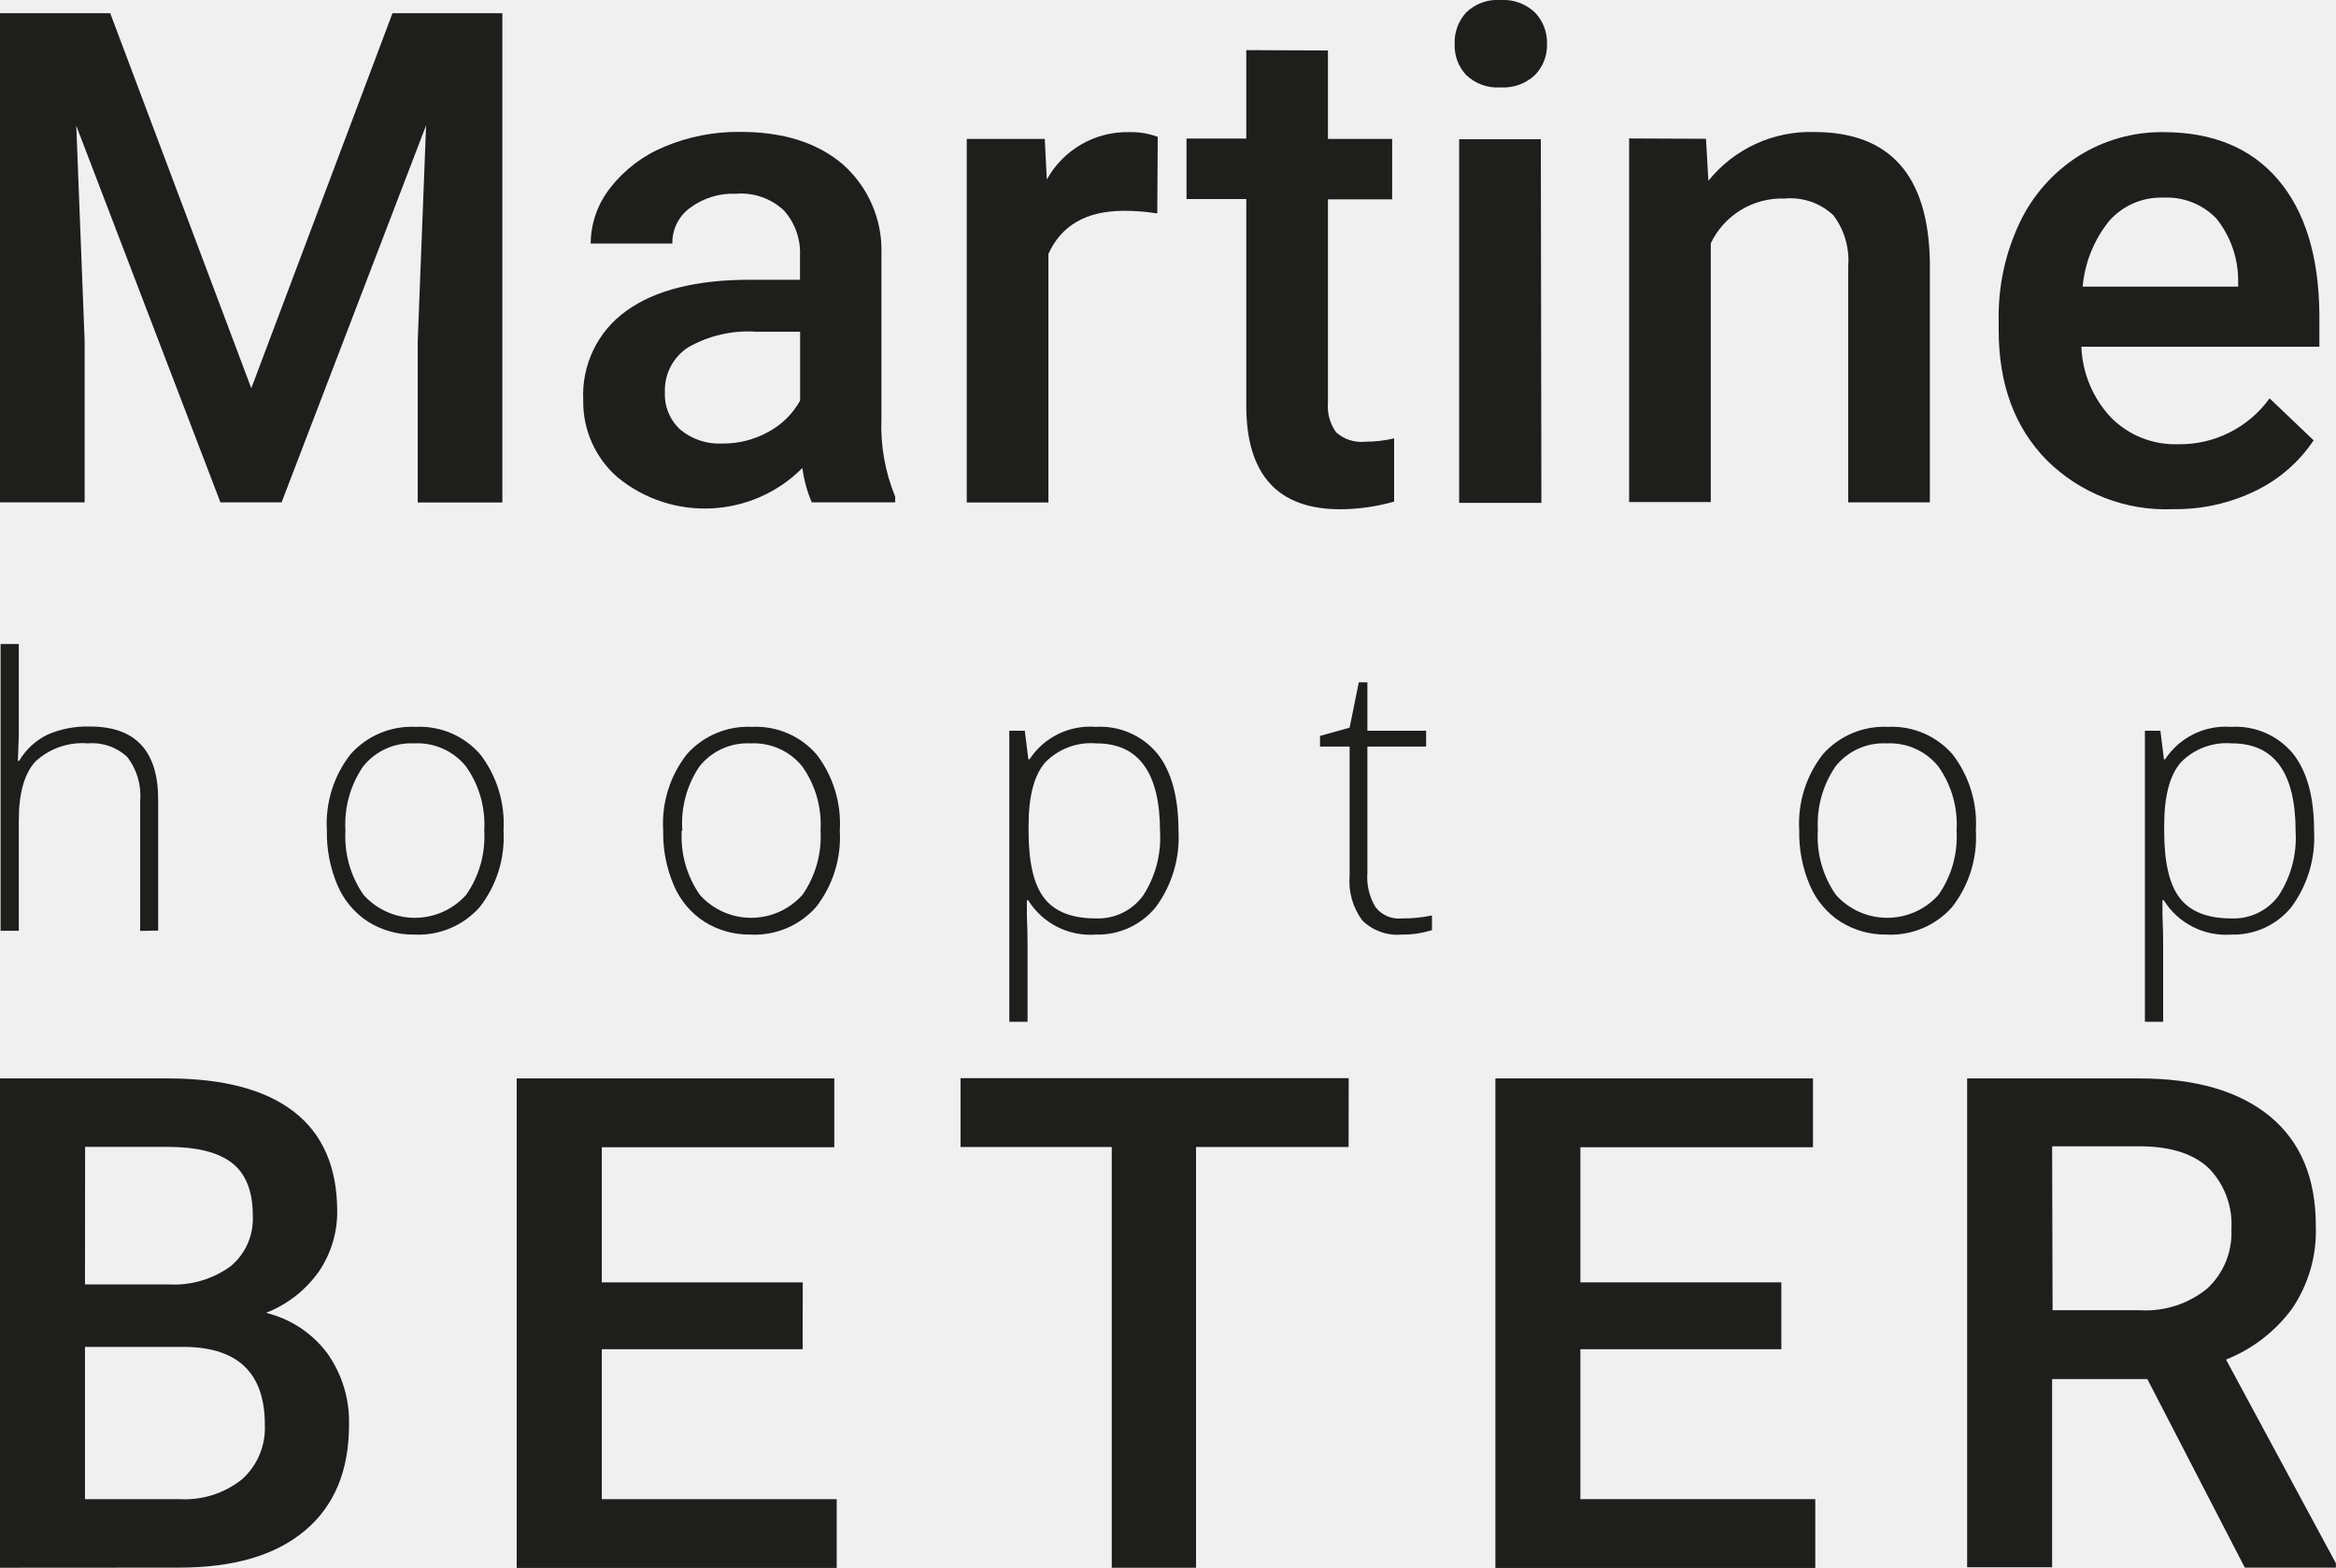
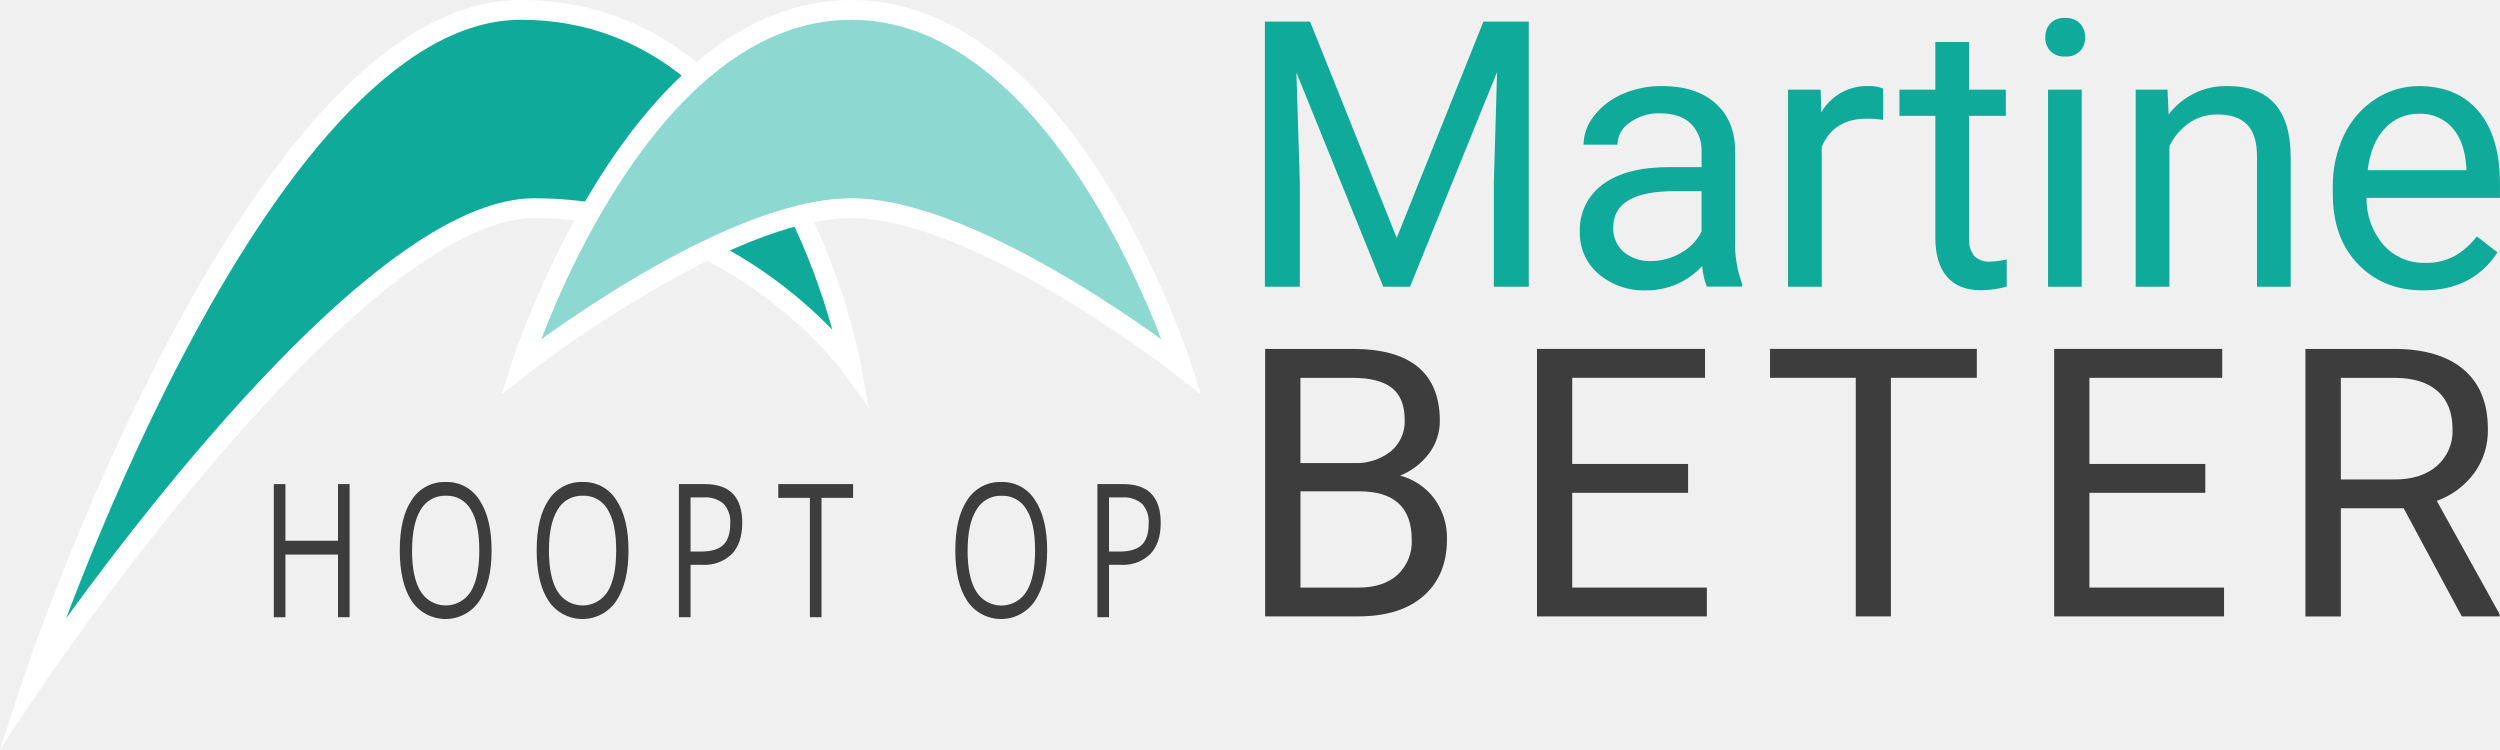
- <svg xmlns="http://www.w3.org/2000/svg" id="Layer_1" data-name="Layer 1" viewBox="0 0 203.67 136.67">
-   <path d="M186.39,348.92l12.3,32.7L211,348.92h9.58v42.66h-7.38V377.51l.73-18.81-12.6,32.87H196l-12.57-32.84.73,18.78v14.06h-7.38V348.92Z" transform="translate(-176.78 -347.77)" style="fill:#1e1e1c" />
-   <path d="M247.56,391.57a11,11,0,0,1-.82-3,12,12,0,0,1-16.11.82,8.72,8.72,0,0,1-3-6.74,9,9,0,0,1,3.76-7.78q3.76-2.71,10.77-2.71h4.37v-2.08a5.55,5.55,0,0,0-1.38-3.94,5.46,5.46,0,0,0-4.19-1.48,6.27,6.27,0,0,0-4,1.22A3.76,3.76,0,0,0,235.4,369h-7.12a7.9,7.9,0,0,1,1.73-4.88,11.52,11.52,0,0,1,4.7-3.56,16.51,16.51,0,0,1,6.64-1.29q5.57,0,8.88,2.8a10,10,0,0,1,3.4,7.87v14.3a16.19,16.19,0,0,0,1.2,6.83v.5Zm-7.82-5.13a8.09,8.09,0,0,0,4-1,6.85,6.85,0,0,0,2.8-2.75v-6h-3.84a10.49,10.49,0,0,0-5.95,1.38,4.46,4.46,0,0,0-2,3.9,4.16,4.16,0,0,0,1.36,3.27A5.28,5.28,0,0,0,239.74,386.44Z" transform="translate(-176.78 -347.77)" style="fill:#1e1e1c" />
-   <path d="M277.68,366.38a17.62,17.62,0,0,0-2.9-.23q-4.89,0-6.59,3.75v21.68h-7.12v-31.7h6.8l.18,3.54a8,8,0,0,1,7.15-4.13,6.67,6.67,0,0,1,2.52.41Z" transform="translate(-176.78 -347.77)" style="fill:#1e1e1c" />
-   <path d="M292.56,352.17v7.71h5.6v5.27h-5.6v17.7a3.89,3.89,0,0,0,.72,2.62,3.33,3.33,0,0,0,2.56.81,11,11,0,0,0,2.49-.29v5.51a17.54,17.54,0,0,1-4.69.67q-8.2,0-8.2-9.05v-18h-5.21v-5.27h5.21v-7.71Z" transform="translate(-176.78 -347.77)" style="fill:#1e1e1c" />
-   <path d="M303.61,351.61a3.82,3.82,0,0,1,1-2.75,3.91,3.91,0,0,1,3-1.09,4,4,0,0,1,3,1.09,3.79,3.79,0,0,1,1.05,2.75,3.71,3.71,0,0,1-1.05,2.7,4,4,0,0,1-3,1.08,3.94,3.94,0,0,1-3-1.08A3.73,3.73,0,0,1,303.61,351.61Zm7.56,40H304v-31.7h7.12Z" transform="translate(-176.78 -347.77)" style="fill:#1e1e1c" />
-   <path d="M325.52,359.87l.21,3.66a11.4,11.4,0,0,1,9.23-4.25q9.9,0,10.08,11.34v20.95h-7.12V371a6.53,6.53,0,0,0-1.3-4.47,5.48,5.48,0,0,0-4.26-1.45,6.86,6.86,0,0,0-6.42,3.9v22.56h-7.12v-31.7Z" transform="translate(-176.78 -347.77)" style="fill:#1e1e1c" />
-   <path d="M366.24,392.16a14.73,14.73,0,0,1-11-4.26q-4.2-4.26-4.2-11.35v-.88a19,19,0,0,1,1.83-8.48,13.94,13.94,0,0,1,5.14-5.82,13.59,13.59,0,0,1,7.38-2.08q6.47,0,10,4.13T379,375.11V378H358.25a9.52,9.52,0,0,0,2.62,6.21,7.87,7.87,0,0,0,5.79,2.29,9.64,9.64,0,0,0,8-4l3.84,3.66a12.81,12.81,0,0,1-5.08,4.41A15.92,15.92,0,0,1,366.24,392.16ZM365.39,365a6,6,0,0,0-4.73,2.05,10.63,10.63,0,0,0-2.3,5.71h13.56v-.53a8.65,8.65,0,0,0-1.9-5.41A6,6,0,0,0,365.39,365Z" transform="translate(-176.78 -347.77)" style="fill:#1e1e1c" />
-   <path d="M189,428.93V417.61a5.52,5.52,0,0,0-1.11-3.83,4.47,4.47,0,0,0-3.44-1.2,6,6,0,0,0-4.58,1.58q-1.45,1.58-1.45,5.13v9.63h-1.59v-25h1.59v7.95l-.08,2.23h.11a5.85,5.85,0,0,1,2.47-2.28,8.65,8.65,0,0,1,3.71-.71q5.94,0,5.94,6.37v11.42Z" transform="translate(-176.78 -347.77)" style="fill:#1e1e1c" />
-   <path d="M220.68,420.18a9.89,9.89,0,0,1-2.07,6.67,7.15,7.15,0,0,1-5.72,2.4,7.4,7.4,0,0,1-4-1.11,7.09,7.09,0,0,1-2.68-3.18,11.57,11.57,0,0,1-.93-4.78,9.82,9.82,0,0,1,2.07-6.66,7.13,7.13,0,0,1,5.68-2.38,7,7,0,0,1,5.64,2.42A9.92,9.92,0,0,1,220.68,420.18Zm-13.78,0a8.87,8.87,0,0,0,1.58,5.61,6,6,0,0,0,8.94,0,8.88,8.88,0,0,0,1.58-5.61,8.74,8.74,0,0,0-1.6-5.6,5.43,5.43,0,0,0-4.49-2,5.35,5.35,0,0,0-4.46,2A8.87,8.87,0,0,0,206.9,420.18Z" transform="translate(-176.78 -347.77)" style="fill:#1e1e1c" />
-   <path d="M250,420.18a9.89,9.89,0,0,1-2.07,6.67,7.15,7.15,0,0,1-5.72,2.4,7.4,7.4,0,0,1-4-1.11,7.09,7.09,0,0,1-2.68-3.18,11.57,11.57,0,0,1-.93-4.78,9.82,9.82,0,0,1,2.07-6.66,7.13,7.13,0,0,1,5.68-2.38,7,7,0,0,1,5.64,2.42A9.93,9.93,0,0,1,250,420.18Zm-13.78,0a8.87,8.87,0,0,0,1.58,5.61,6,6,0,0,0,8.94,0,8.87,8.87,0,0,0,1.58-5.61,8.74,8.74,0,0,0-1.6-5.6,5.43,5.43,0,0,0-4.49-2,5.35,5.35,0,0,0-4.46,2A8.87,8.87,0,0,0,236.27,420.18Z" transform="translate(-176.78 -347.77)" style="fill:#1e1e1c" />
-   <path d="M272.3,429.25a6.38,6.38,0,0,1-5.88-3h-.11l0,1.35q.06,1.19.06,2.6v6.65h-1.59V411.48h1.35l.31,2.49h.1a6.31,6.31,0,0,1,5.75-2.83,6.49,6.49,0,0,1,5.39,2.32q1.85,2.32,1.85,6.75a10.21,10.21,0,0,1-2,6.67A6.53,6.53,0,0,1,272.3,429.25Zm0-1.41a4.85,4.85,0,0,0,4.15-2,9.23,9.23,0,0,0,1.47-5.57q0-7.69-5.55-7.69a5.57,5.57,0,0,0-4.48,1.68q-1.43,1.68-1.43,5.47v.51q0,4.09,1.37,5.84T272.27,427.84Z" transform="translate(-176.78 -347.77)" style="fill:#1e1e1c" />
-   <path d="M299,427.84a11.88,11.88,0,0,0,2.63-.26v1.28a8.43,8.43,0,0,1-2.67.39,4.34,4.34,0,0,1-3.41-1.24,5.74,5.74,0,0,1-1.1-3.89V412.86h-2.58v-.93l2.58-.72.8-3.95H296v4.22h5.12v1.38H296v11a5,5,0,0,0,.71,3A2.56,2.56,0,0,0,299,427.84Z" transform="translate(-176.78 -347.77)" style="fill:#1e1e1c" />
-   <path d="M349.05,420.18a9.89,9.89,0,0,1-2.07,6.67,7.15,7.15,0,0,1-5.72,2.4,7.4,7.4,0,0,1-4-1.11,7.09,7.09,0,0,1-2.68-3.18,11.56,11.56,0,0,1-.93-4.78,9.83,9.83,0,0,1,2.07-6.66,7.14,7.14,0,0,1,5.68-2.38,7,7,0,0,1,5.64,2.42A9.93,9.93,0,0,1,349.05,420.18Zm-13.78,0a8.87,8.87,0,0,0,1.58,5.61,6,6,0,0,0,8.94,0,8.88,8.88,0,0,0,1.58-5.61,8.74,8.74,0,0,0-1.6-5.6,5.43,5.43,0,0,0-4.49-2,5.35,5.35,0,0,0-4.46,2A8.87,8.87,0,0,0,335.28,420.18Z" transform="translate(-176.78 -347.77)" style="fill:#1e1e1c" />
-   <path d="M371.31,429.25a6.38,6.38,0,0,1-5.88-3h-.11l0,1.35q.06,1.19.06,2.6v6.65h-1.59V411.48h1.35l.31,2.49h.1a6.31,6.31,0,0,1,5.75-2.83,6.49,6.49,0,0,1,5.39,2.32q1.85,2.32,1.85,6.75a10.21,10.21,0,0,1-2,6.67A6.53,6.53,0,0,1,371.31,429.25Zm0-1.41a4.85,4.85,0,0,0,4.15-2,9.23,9.23,0,0,0,1.47-5.57q0-7.69-5.55-7.69a5.57,5.57,0,0,0-4.48,1.68q-1.43,1.68-1.43,5.47v.51q0,4.09,1.37,5.84T371.28,427.84Z" transform="translate(-176.78 -347.77)" style="fill:#1e1e1c" />
-   <path d="M176.78,484.45V441.79H191.4q7.24,0,11,2.9t3.78,8.64a9.21,9.21,0,0,1-1.58,5.27,10.18,10.18,0,0,1-4.63,3.63,9.42,9.42,0,0,1,5.35,3.53,10.28,10.28,0,0,1,1.89,6.23q0,6-3.85,9.23t-11,3.22Zm7.41-24.7h7.27a8.4,8.4,0,0,0,5.41-1.57,5.37,5.37,0,0,0,1.95-4.44q0-3.16-1.8-4.57t-5.61-1.41h-7.21Zm0,5.45v13.27h8.23a8,8,0,0,0,5.45-1.72,6,6,0,0,0,2-4.78q0-6.62-6.8-6.77Z" transform="translate(-176.78 -347.77)" style="fill:#1e1e1c" />
-   <path d="M246.76,465.4H229.25v13.07h20.48v6H221.83V441.79h27.69v6H229.25v11.78h17.52Z" transform="translate(-176.78 -347.77)" style="fill:#1e1e1c" />
-   <path d="M294.36,447.77h-13.3v36.68h-7.35V447.77H260.53v-6h33.84Z" transform="translate(-176.78 -347.77)" style="fill:#1e1e1c" />
-   <path d="M332.09,465.4H314.57v13.07h20.48v6H307.16V441.79h27.69v6H314.57v11.78h17.52Z" transform="translate(-176.78 -347.77)" style="fill:#1e1e1c" />
-   <path d="M364,468H355.7v16.41h-7.41V441.79h15q7.38,0,11.4,3.31t4,9.59a12,12,0,0,1-2.07,7.17,13.14,13.14,0,0,1-5.76,4.44l9.58,17.76v.38h-7.94Zm-8.26-6h7.62a8.47,8.47,0,0,0,5.86-1.89,6.59,6.59,0,0,0,2.11-5.17,7,7,0,0,0-1.95-5.3q-1.95-1.87-5.82-1.93H355.7Z" transform="translate(-176.78 -347.77)" style="fill:#1e1e1c" />
+ <svg xmlns="http://www.w3.org/2000/svg" id="Layer_1" data-name="Layer 1" viewBox="0 0 536.31 160.71">
+   <defs>
+     <style>.cls-1,.cls-4{fill:#0faa9a;}.cls-1,.cls-2{stroke:#fff;stroke-miterlimit:10;}.cls-1{stroke-width:4.25px;}.cls-2{fill:#8dd8d0;stroke-width:4.25px;}.cls-3{fill:#3d3d3d;}</style>
+   </defs>
+   <path class="cls-1" d="M-7.36,142.84S40.31-1.73,97.52-1.73s70.87,76.54,70.87,76.54-24.57-34-68-34C61.22,40.79-7.36,142.84-7.36,142.84Z" transform="translate(14.23 3.85)" />
+   <path class="cls-2" d="M97.52,74.81S121.75-1.73,168.38-1.73s70.87,76.54,70.87,76.54-43.46-34-70.87-34S97.52,74.81,97.52,74.81Z" transform="translate(14.23 3.85)" />
+   <path class="cls-3" d="M257.18,128.39V71h18.76q9.34,0,14,3.86t4.71,11.43a11.65,11.65,0,0,1-2.29,7.11,14.82,14.82,0,0,1-6.23,4.79,13.31,13.31,0,0,1,7.35,4.95,14.2,14.2,0,0,1,2.7,8.69q0,7.72-5,12.14t-14.15,4.41h-19.9Zm7.57-32.9h11.43A12,12,0,0,0,284.11,93a8.34,8.34,0,0,0,3-6.75q0-4.74-2.76-6.89t-8.39-2.15H264.74V95.48Zm0,6.07V122.2h12.49q5.28,0,8.33-2.74a9.62,9.62,0,0,0,3.05-7.55q0-10.36-11.27-10.36H264.74Z" transform="translate(14.23 3.85)" />
+   <path class="cls-3" d="M347.92,101.87H323.05V122.2h28.88v6.19H315.49V71h36.05V77.2H323.05V95.68h24.86v6.19Z" transform="translate(14.23 3.85)" />
+   <path class="cls-3" d="M409.85,77.2H391.41v51.19h-7.53V77.2h-18.4V71h44.37V77.2Z" transform="translate(14.23 3.85)" />
+   <path class="cls-3" d="M458.87,101.87H434V122.2h28.88v6.19H426.44V71h36.05V77.2H434V95.68h24.86v6.19Z" transform="translate(14.23 3.85)" />
+   <path class="cls-3" d="M501.41,105.18H487.94v23.21h-7.6V71h19q9.69,0,14.92,4.41t5.22,12.85a15.44,15.44,0,0,1-2.9,9.34,17.29,17.29,0,0,1-8.06,6L522,127.91v0.47h-8.12ZM487.94,99h11.63q5.63,0,9-2.92a9.88,9.88,0,0,0,3.33-7.82q0-5.33-3.17-8.17t-9.16-2.88H487.94V99Z" transform="translate(14.23 3.85)" />
+   <path class="cls-3" d="M60.77,128.55H58.28V115.12H47v13.44H44.51V100H47v12.15H58.28V100h2.49v28.55Z" transform="translate(14.23 3.85)" />
+   <path class="cls-3" d="M91.23,114.24q0,6.86-2.6,10.78a8.73,8.73,0,0,1-14.53.07q-2.57-3.86-2.57-10.89t2.58-10.81a8.31,8.31,0,0,1,7.32-3.84,8.19,8.19,0,0,1,7.21,3.91Q91.23,107.36,91.23,114.24Zm-17.07,0q0,5.8,1.85,8.8a6.33,6.33,0,0,0,10.76,0q1.82-3,1.82-8.81t-1.81-8.74a5.88,5.88,0,0,0-5.35-3,6,6,0,0,0-5.41,3Q74.17,108.52,74.17,114.24Z" transform="translate(14.23 3.85)" />
+   <path class="cls-3" d="M120.6,114.24q0,6.86-2.6,10.78a8.73,8.73,0,0,1-14.53.07q-2.57-3.86-2.57-10.89t2.58-10.81a8.31,8.31,0,0,1,7.32-3.84,8.19,8.19,0,0,1,7.21,3.91Q120.6,107.36,120.6,114.24Zm-17.07,0q0,5.8,1.85,8.8a6.33,6.33,0,0,0,10.76,0q1.82-3,1.82-8.81t-1.81-8.74a5.88,5.88,0,0,0-5.35-3,6,6,0,0,0-5.41,3Q103.53,108.52,103.53,114.24Z" transform="translate(14.23 3.85)" />
+   <path class="cls-3" d="M145,108.32q0,4.34-2.22,6.67a8.35,8.35,0,0,1-6.35,2.33h-2.52v11.23h-2.49V100h5.55Q145,100,145,108.32Zm-11.09,6.15h2.24q3.31,0,4.79-1.43t1.48-4.57a5.73,5.73,0,0,0-1.39-4.22,5.93,5.93,0,0,0-4.34-1.39h-2.78v11.6Z" transform="translate(14.23 3.85)" />
+   <path class="cls-3" d="M162,128.55h-2.49V102.95h-6.78V100h16.05v2.95H162v25.61Z" transform="translate(14.23 3.85)" />
+   <path class="cls-3" d="M210.41,114.24q0,6.86-2.6,10.78a8.73,8.73,0,0,1-14.53.07q-2.57-3.86-2.57-10.89t2.58-10.81a8.31,8.31,0,0,1,7.32-3.84,8.19,8.19,0,0,1,7.21,3.91Q210.41,107.36,210.41,114.24Zm-17.07,0q0,5.8,1.85,8.8A6.33,6.33,0,0,0,206,123q1.82-3,1.82-8.81T206,105.5a5.88,5.88,0,0,0-5.35-3,6,6,0,0,0-5.41,3Q193.35,108.52,193.35,114.24Z" transform="translate(14.23 3.85)" />
+   <path class="cls-3" d="M234.77,108.32q0,4.34-2.22,6.67a8.35,8.35,0,0,1-6.35,2.33h-2.52v11.23h-2.49V100h5.55Q234.77,100,234.77,108.32Zm-11.09,6.15h2.24q3.31,0,4.79-1.43t1.48-4.57a5.73,5.73,0,0,0-1.39-4.22,5.93,5.93,0,0,0-4.34-1.39h-2.78v11.6Z" transform="translate(14.23 3.85)" />
+   <path class="cls-4" d="M266.81,0.78L285.4,47.19,304,0.78h9.73V57.66h-7.5V35.51l0.7-23.91L288.25,57.66h-5.74L263.88,11.72l0.74,23.79V57.66h-7.5V0.78h9.69Z" transform="translate(14.23 3.85)" />
+   <path class="cls-4" d="M351.93,57.66a15.14,15.14,0,0,1-1-4.45,16.12,16.12,0,0,1-12,5.23,14.92,14.92,0,0,1-10.25-3.54,11.43,11.43,0,0,1-4-9,12,12,0,0,1,5-10.25q5-3.65,14.12-3.65h7V28.71a8.12,8.12,0,0,0-2.27-6q-2.27-2.25-6.68-2.25a10.54,10.54,0,0,0-6.48,2,5.76,5.76,0,0,0-2.62,4.73h-7.27A10,10,0,0,1,327.73,21a15.33,15.33,0,0,1,6.09-4.67,20.5,20.5,0,0,1,8.46-1.72q7.3,0,11.45,3.65T358,28.32V47.77A23.77,23.77,0,0,0,359.5,57v0.63h-7.58Zm-12-5.51a12.7,12.7,0,0,0,6.45-1.76,10.64,10.64,0,0,0,4.41-4.57V37.15h-5.66q-13.28,0-13.28,7.77a6.58,6.58,0,0,0,2.27,5.31A8.7,8.7,0,0,0,339.93,52.15Z" transform="translate(14.23 3.85)" />
+   <path class="cls-4" d="M389.78,21.88a21.73,21.73,0,0,0-3.55-.27q-7.11,0-9.65,6.05v30h-7.23V15.39h7l0.12,4.88a11.25,11.25,0,0,1,10.08-5.66,7.39,7.39,0,0,1,3.2.55v6.72Z" transform="translate(14.23 3.85)" />
+   <path class="cls-4" d="M408.18,5.16V15.39h7.89V21h-7.89V47.22A5.87,5.87,0,0,0,409.23,51a4.44,4.44,0,0,0,3.59,1.27,17.51,17.51,0,0,0,3.44-.47v5.83a21.08,21.08,0,0,1-5.55.78q-4.84,0-7.3-2.93t-2.46-8.32V21h-7.7V15.39h7.7V5.16h7.23Z" transform="translate(14.23 3.85)" />
+   <path class="cls-4" d="M424.54,4.18a4.31,4.31,0,0,1,1.07-3A4,4,0,0,1,428.8,0,4.1,4.1,0,0,1,432,1.21a4.27,4.27,0,0,1,1.09,3A4.13,4.13,0,0,1,432,7.11a4.17,4.17,0,0,1-3.2,1.17,4.11,4.11,0,0,1-3.18-1.17A4.17,4.17,0,0,1,424.54,4.18Zm7.81,53.48h-7.23V15.39h7.23V57.66Z" transform="translate(14.23 3.85)" />
+   <path class="cls-4" d="M450.75,15.39L451,20.7a15.4,15.4,0,0,1,12.66-6.09q13.4,0,13.52,15.12V57.66h-7.23v-28q0-4.57-2.09-6.76t-6.39-2.19a10.43,10.43,0,0,0-6.17,1.88,12.72,12.72,0,0,0-4.14,4.92V57.66h-7.23V15.39h6.84Z" transform="translate(14.23 3.85)" />
+   <path class="cls-4" d="M505.6,58.44q-8.59,0-14-5.64t-5.39-15.1V36.37a25.37,25.37,0,0,1,2.4-11.23,18.74,18.74,0,0,1,6.72-7.73,16.9,16.9,0,0,1,9.36-2.79q8.24,0,12.81,5.43t4.57,15.55v3H493.45a15,15,0,0,0,3.65,10.1A11.48,11.48,0,0,0,506,52.54,12.59,12.59,0,0,0,512.47,51a16.29,16.29,0,0,0,4.65-4.14l4.41,3.44Q516.22,58.44,505.6,58.44Zm-0.9-37.89a9.64,9.64,0,0,0-7.34,3.18q-3,3.18-3.67,8.93h21.17V32.11q-0.31-5.51-3-8.54A9.08,9.08,0,0,0,504.7,20.55Z" transform="translate(14.23 3.85)" />
</svg>
